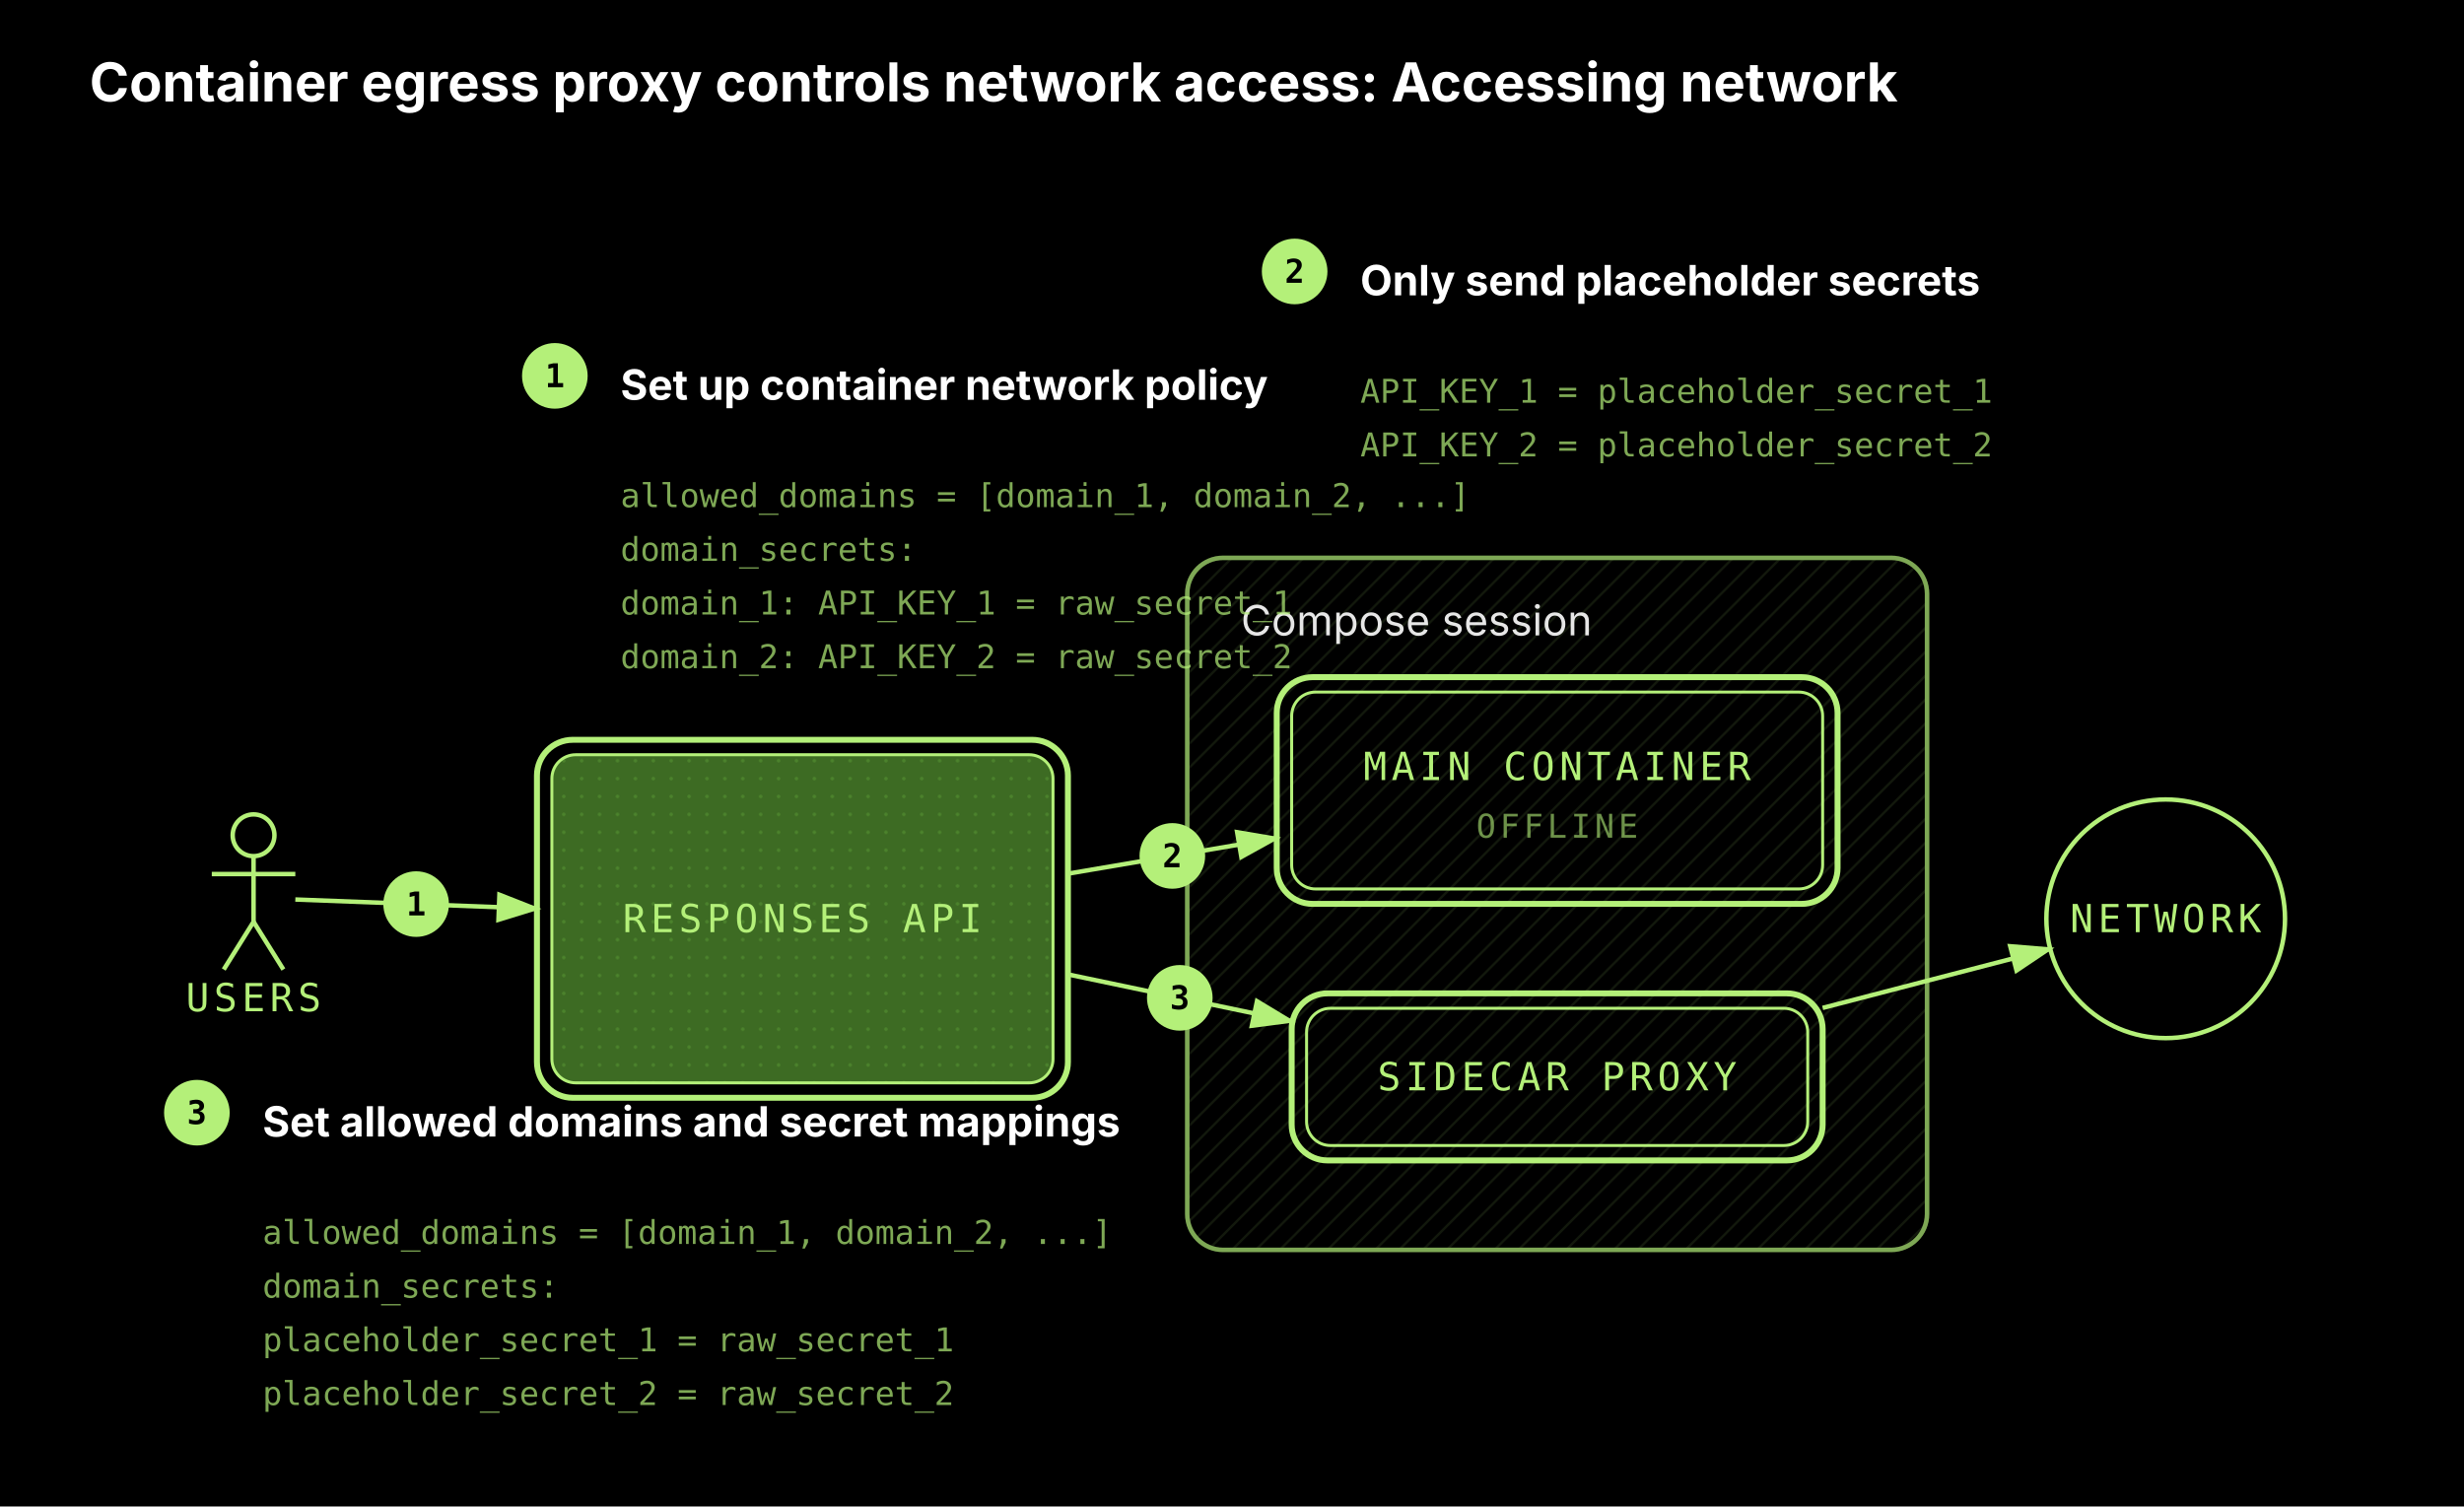
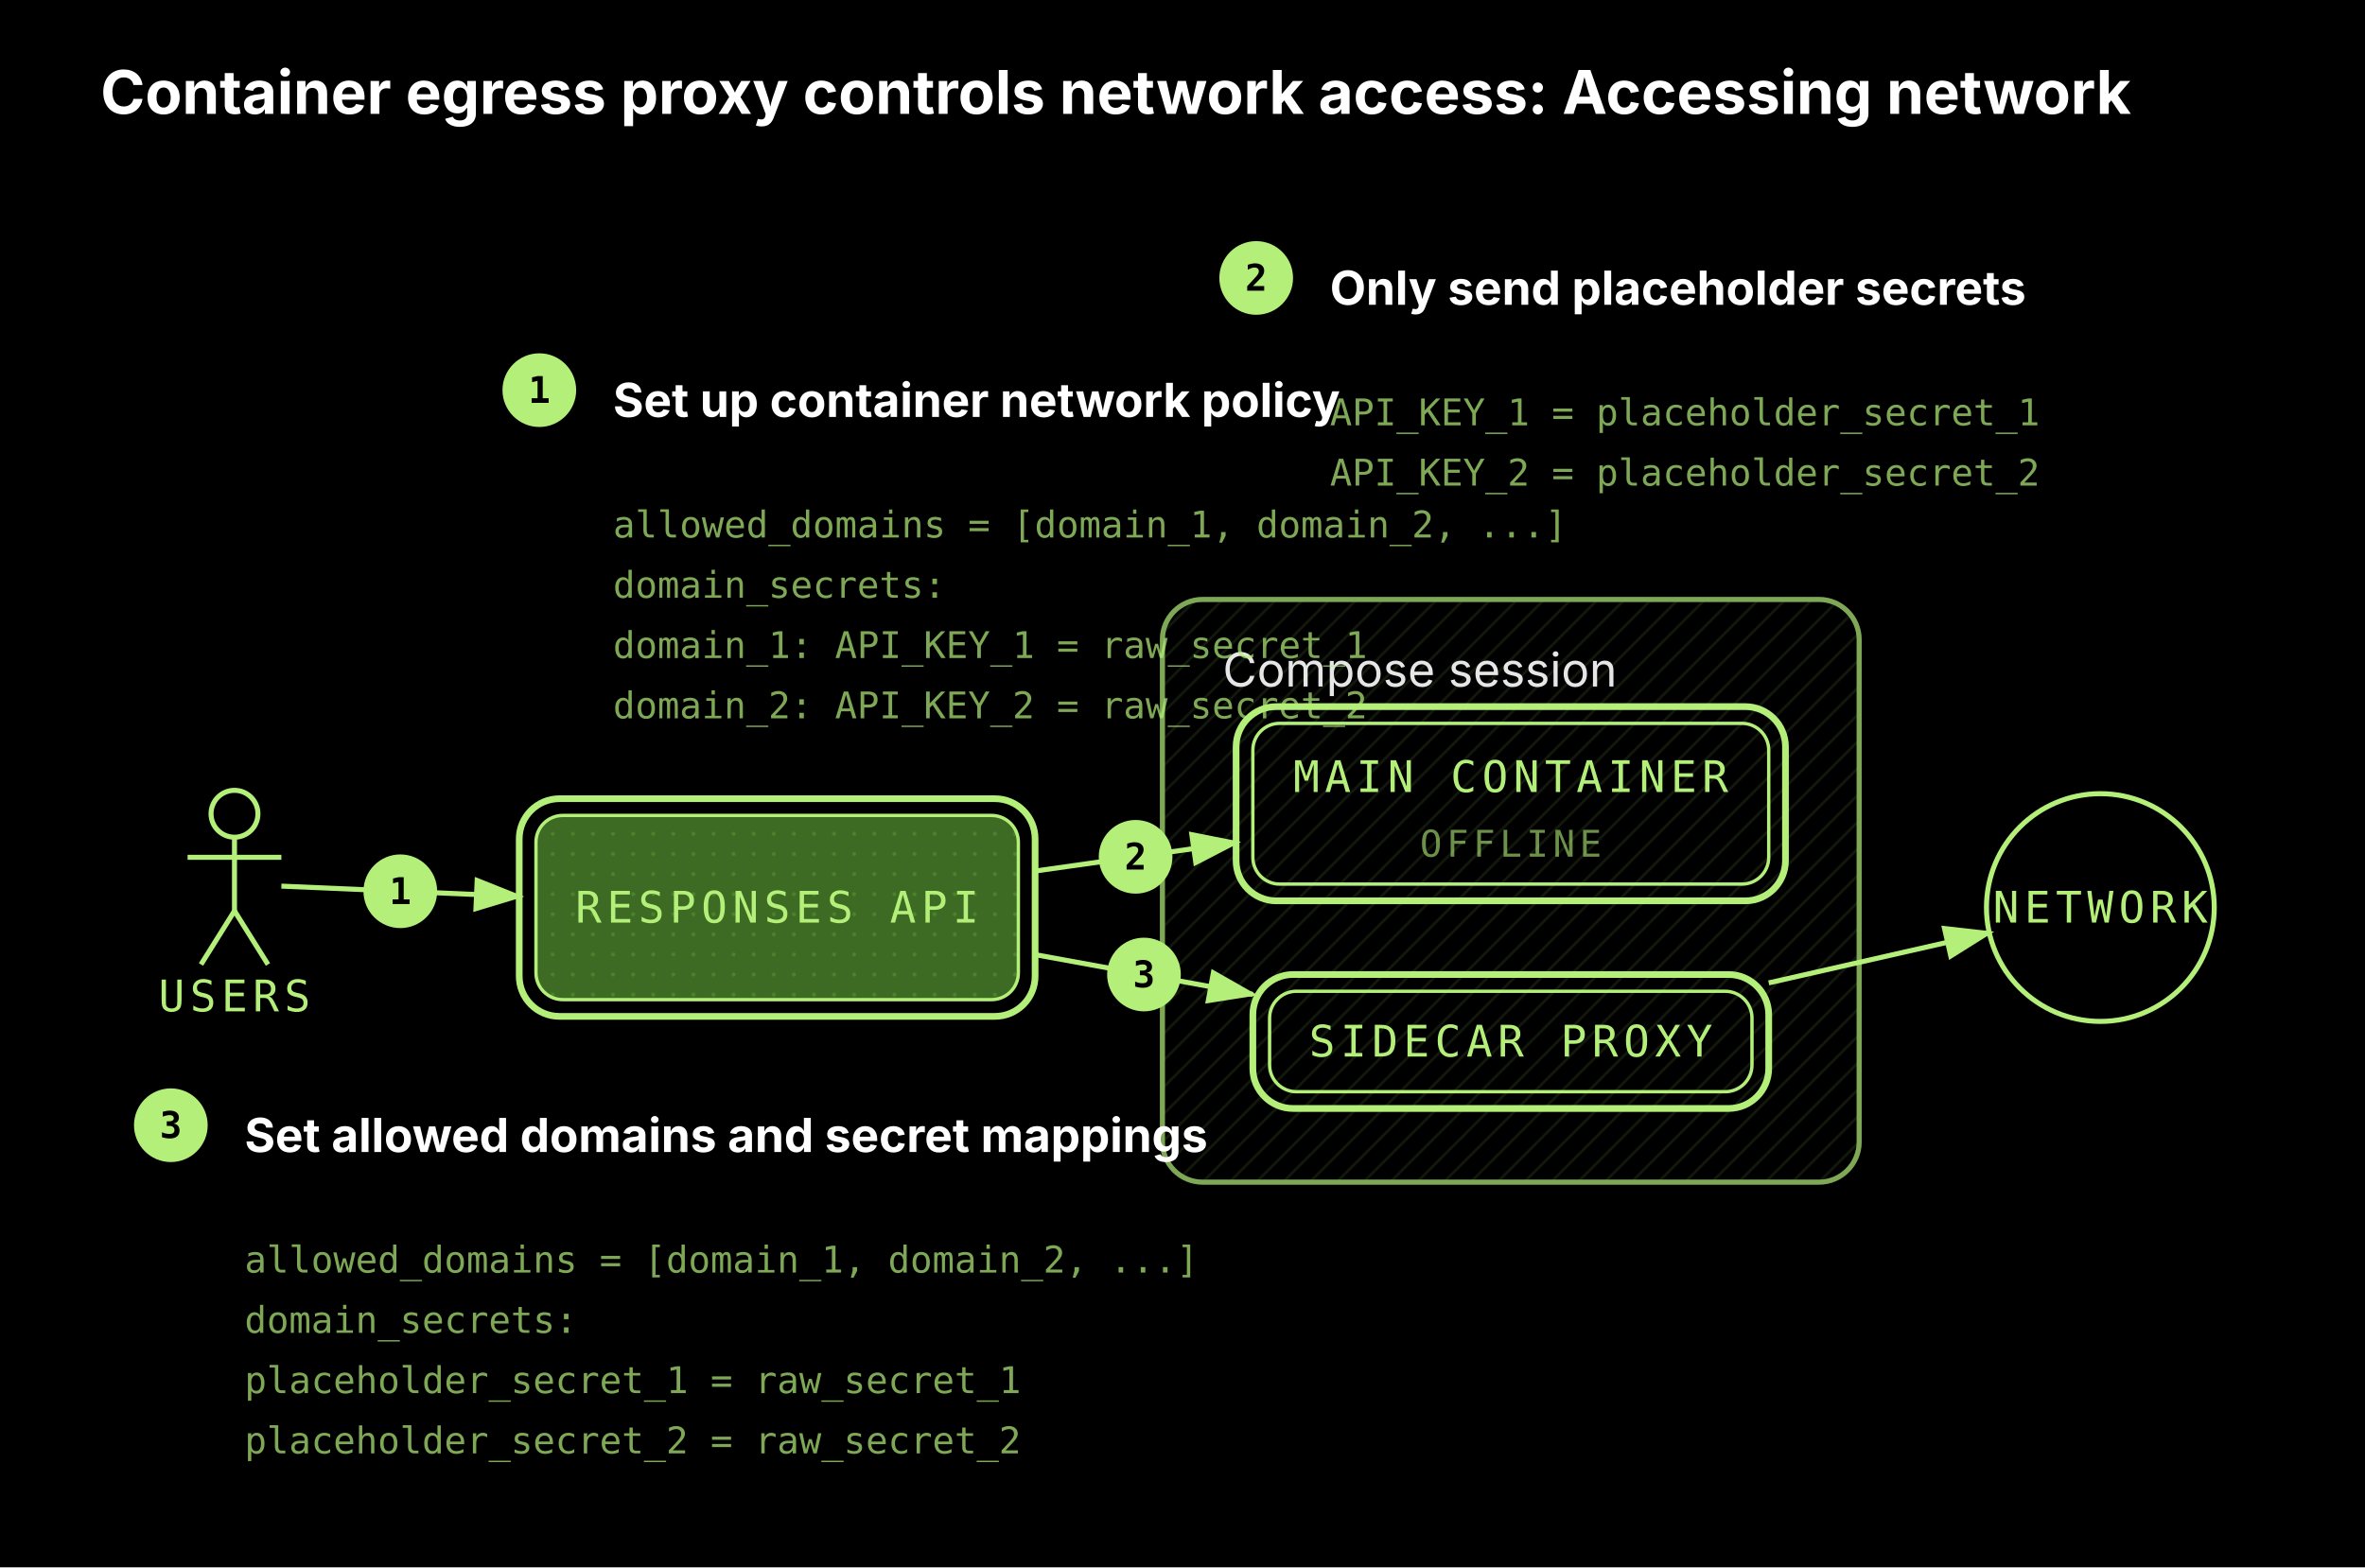
- <svg xmlns="http://www.w3.org/2000/svg" viewBox="0 0 826 505" width="826" height="505">
+ <svg xmlns="http://www.w3.org/2000/svg" viewBox="0 0 706 468" width="706" height="468">
  <defs>
    <pattern id="dotgrid" width="8" height="8" patternUnits="userSpaceOnUse">
      <rect width="8" height="8" fill="#000000" />
      <circle cx="4" cy="4" r="0.8" fill="#b4f079" opacity="0.7" />
    </pattern>
    <pattern id="crosshatch" width="8" height="8" patternUnits="userSpaceOnUse">
      <rect width="8" height="8" fill="#000000" />
      <path d="M0 8L8 0M-1 1L1 -1M7 9L9 7" stroke="#b4f079" stroke-width="0.8" opacity="0.2" />
    </pattern>
    <pattern id="hero" width="6" height="6" patternUnits="userSpaceOnUse">
      <rect width="6" height="6" fill="#3d6b23" />
      <circle cx="3" cy="3" r="0.6" fill="#5a9a35" opacity="0.5" />
    </pattern>
    <marker id="arrowhead" markerWidth="10" markerHeight="7" refX="9" refY="3.5" orient="auto" markerUnits="strokeWidth">
      <polygon points="0 0, 10 3.5, 0 7" fill="#b4f079" />
    </marker>
    <marker id="arrowhead-reverse" markerWidth="10" markerHeight="7" refX="1" refY="3.5" orient="auto" markerUnits="strokeWidth">
      <polygon points="10 0, 0 3.5, 10 7" fill="#b4f079" />
    </marker>
  </defs>
  <rect width="100%" height="100%" fill="#000000" />
  <g class="diagram">
    <text x="30" y="34" font-family="'Inter', 'Helvetica Neue', Arial, sans-serif" font-size="18" fill="#ffffff" font-weight="700">Container egress proxy controls network access: Accessing network</text>
-     <rect x="398" y="187" width="248" height="232" rx="12" fill="url(#crosshatch)" stroke="#b4f079" stroke-width="1.5" opacity="0.5" />
-     <rect x="398" y="187" width="248" height="232" rx="12" fill="none" stroke="#b4f079" stroke-width="1.5" opacity="0.4" />
-     <text x="416" y="213" font-family="'Inter', 'Helvetica Neue', Arial, sans-serif" font-size="14" fill="#ffffff" opacity="0.9">Compose session</text>
-     <line x1="99" y1="301.533" x2="180" y2="304.614" stroke="#b4f079" stroke-width="1.5" marker-end="url(#arrowhead)" />
-     <circle cx="139.5" cy="303.073" r="11" fill="#b4f079" stroke="none" />
-     <text x="139.5" y="303.073" font-family="'JetBrains Mono', 'Fira Code', 'SF Mono', 'Cascadia Code', monospace" font-size="11" fill="#000000" text-anchor="middle" dominant-baseline="central" font-weight="700">1</text>
-     <line x1="358" y1="292.874" x2="428" y2="280.976" stroke="#b4f079" stroke-width="1.5" marker-end="url(#arrowhead)" />
-     <circle cx="393" cy="286.925" r="11" fill="#b4f079" stroke="none" />
-     <text x="393" y="286.925" font-family="'JetBrains Mono', 'Fira Code', 'SF Mono', 'Cascadia Code', monospace" font-size="11" fill="#000000" text-anchor="middle" dominant-baseline="central" font-weight="700">2</text>
-     <line x1="358" y1="326.644" x2="433" y2="342.356" stroke="#b4f079" stroke-width="1.5" marker-end="url(#arrowhead)" />
-     <circle cx="395.5" cy="334.5" r="11" fill="#b4f079" stroke="none" />
-     <text x="395.5" y="334.5" font-family="'JetBrains Mono', 'Fira Code', 'SF Mono', 'Cascadia Code', monospace" font-size="11" fill="#000000" text-anchor="middle" dominant-baseline="central" font-weight="700">3</text>
-     <line x1="611" y1="337.877" x2="687.285" y2="318.058" stroke="#b4f079" stroke-width="1.5" marker-end="url(#arrowhead)" />
-     <circle cx="85" cy="280" r="7" fill="none" stroke="#b4f079" stroke-width="1.5" />
-     <line x1="85" y1="287" x2="85" y2="309" stroke="#b4f079" stroke-width="1.5" />
-     <line x1="71" y1="293" x2="99" y2="293" stroke="#b4f079" stroke-width="1.5" />
-     <line x1="85" y1="309" x2="75" y2="325" stroke="#b4f079" stroke-width="1.5" />
-     <line x1="85" y1="309" x2="95" y2="325" stroke="#b4f079" stroke-width="1.5" />
-     <text x="85" y="339" font-family="'JetBrains Mono', 'Fira Code', 'SF Mono', 'Cascadia Code', monospace" font-size="13" fill="#b4f079" text-anchor="middle" letter-spacing="0.12em">USERS</text>
-     <rect x="180" y="248" width="178" height="120" rx="12" fill="none" stroke="#b4f079" stroke-width="2" />
-     <rect x="185" y="253" width="168" height="110" rx="8" fill="url(#hero)" stroke="#b4f079" stroke-width="1" />
-     <text x="269" y="308" font-family="'JetBrains Mono', 'Fira Code', 'SF Mono', 'Cascadia Code', monospace" font-size="13" fill="#b4f079" text-anchor="middle" dominant-baseline="central" letter-spacing="0.12em">RESPONSES API</text>
-     <circle cx="726" cy="308" r="40" fill="transparent" stroke="#b4f079" stroke-width="1.5" />
-     <text x="726" y="308" font-family="'JetBrains Mono', 'Fira Code', 'SF Mono', 'Cascadia Code', monospace" font-size="13" fill="#b4f079" text-anchor="middle" dominant-baseline="central" letter-spacing="0.12em">NETWORK</text>
-     <rect x="428" y="227" width="188" height="76" rx="12" fill="none" stroke="#b4f079" stroke-width="2" />
-     <rect x="433" y="232" width="178" height="66" rx="8" fill="transparent" stroke="#b4f079" stroke-width="1" />
-     <text x="522" y="257" font-family="'JetBrains Mono', 'Fira Code', 'SF Mono', 'Cascadia Code', monospace" font-size="13" fill="#b4f079" text-anchor="middle" dominant-baseline="central" letter-spacing="0.12em">MAIN CONTAINER</text>
-     <text x="522" y="277" font-family="'JetBrains Mono', 'Fira Code', 'SF Mono', 'Cascadia Code', monospace" font-size="11" fill="#b4f079" opacity="0.6" text-anchor="middle" dominant-baseline="central" letter-spacing="0.12em">OFFLINE</text>
-     <rect x="433" y="333" width="178" height="56" rx="12" fill="none" stroke="#b4f079" stroke-width="2" />
-     <rect x="438" y="338" width="168" height="46" rx="8" fill="transparent" stroke="#b4f079" stroke-width="1" />
-     <text x="522" y="361" font-family="'JetBrains Mono', 'Fira Code', 'SF Mono', 'Cascadia Code', monospace" font-size="13" fill="#b4f079" text-anchor="middle" dominant-baseline="central" letter-spacing="0.12em">SIDECAR PROXY</text>
-     <circle cx="186" cy="126" r="11" fill="#b4f079" stroke="none" />
-     <text x="186" y="126" font-family="'JetBrains Mono', 'Fira Code', 'SF Mono', 'Cascadia Code', monospace" font-size="11" fill="#000000" text-anchor="middle" dominant-baseline="central" font-weight="700">1</text>
-     <text x="208" y="134" font-family="'Inter', 'Helvetica Neue', Arial, sans-serif" font-size="14" fill="#ffffff" font-weight="700">Set up container network policy</text>
-     <text x="208" y="170" font-family="'JetBrains Mono', 'Fira Code', 'SF Mono', 'Cascadia Code', monospace" font-size="11" fill="#b4f079" opacity="0.7">allowed_domains = [domain_1, domain_2, ...]</text>
-     <text x="208" y="188" font-family="'JetBrains Mono', 'Fira Code', 'SF Mono', 'Cascadia Code', monospace" font-size="11" fill="#b4f079" opacity="0.7">domain_secrets:</text>
-     <text x="208" y="206" font-family="'JetBrains Mono', 'Fira Code', 'SF Mono', 'Cascadia Code', monospace" font-size="11" fill="#b4f079" opacity="0.7">  domain_1: API_KEY_1 = raw_secret_1</text>
-     <text x="208" y="224" font-family="'JetBrains Mono', 'Fira Code', 'SF Mono', 'Cascadia Code', monospace" font-size="11" fill="#b4f079" opacity="0.7">  domain_2: API_KEY_2 = raw_secret_2</text>
-     <circle cx="434" cy="91" r="11" fill="#b4f079" stroke="none" />
-     <text x="434" y="91" font-family="'JetBrains Mono', 'Fira Code', 'SF Mono', 'Cascadia Code', monospace" font-size="11" fill="#000000" text-anchor="middle" dominant-baseline="central" font-weight="700">2</text>
-     <text x="456" y="99" font-family="'Inter', 'Helvetica Neue', Arial, sans-serif" font-size="14" fill="#ffffff" font-weight="700">Only send placeholder secrets</text>
-     <text x="456" y="135" font-family="'JetBrains Mono', 'Fira Code', 'SF Mono', 'Cascadia Code', monospace" font-size="11" fill="#b4f079" opacity="0.7">API_KEY_1 = placeholder_secret_1</text>
-     <text x="456" y="153" font-family="'JetBrains Mono', 'Fira Code', 'SF Mono', 'Cascadia Code', monospace" font-size="11" fill="#b4f079" opacity="0.7">API_KEY_2 = placeholder_secret_2</text>
-     <circle cx="66" cy="373" r="11" fill="#b4f079" stroke="none" />
-     <text x="66" y="373" font-family="'JetBrains Mono', 'Fira Code', 'SF Mono', 'Cascadia Code', monospace" font-size="11" fill="#000000" text-anchor="middle" dominant-baseline="central" font-weight="700">3</text>
-     <text x="88" y="381" font-family="'Inter', 'Helvetica Neue', Arial, sans-serif" font-size="14" fill="#ffffff" font-weight="700">Set allowed domains and secret mappings</text>
-     <text x="88" y="417" font-family="'JetBrains Mono', 'Fira Code', 'SF Mono', 'Cascadia Code', monospace" font-size="11" fill="#b4f079" opacity="0.7">allowed_domains = [domain_1, domain_2, ...]</text>
-     <text x="88" y="435" font-family="'JetBrains Mono', 'Fira Code', 'SF Mono', 'Cascadia Code', monospace" font-size="11" fill="#b4f079" opacity="0.7">domain_secrets:</text>
-     <text x="88" y="453" font-family="'JetBrains Mono', 'Fira Code', 'SF Mono', 'Cascadia Code', monospace" font-size="11" fill="#b4f079" opacity="0.7">  placeholder_secret_1 = raw_secret_1</text>
-     <text x="88" y="471" font-family="'JetBrains Mono', 'Fira Code', 'SF Mono', 'Cascadia Code', monospace" font-size="11" fill="#b4f079" opacity="0.7">  placeholder_secret_2 = raw_secret_2</text>
+     <rect x="347" y="179" width="208" height="174" rx="12" fill="url(#crosshatch)" stroke="#b4f079" stroke-width="1.5" opacity="0.5" />
+     <rect x="347" y="179" width="208" height="174" rx="12" fill="none" stroke="#b4f079" stroke-width="1.5" opacity="0.4" />
+     <text x="365" y="205" font-family="'Inter', 'Helvetica Neue', Arial, sans-serif" font-size="14" fill="#ffffff" opacity="0.9">Compose session</text>
+     <line x1="84" y1="264.605" x2="155" y2="267.673" stroke="#b4f079" stroke-width="1.5" marker-end="url(#arrowhead)" />
+     <circle cx="119.5" cy="266.139" r="11" fill="#b4f079" stroke="none" />
+     <text x="119.5" y="266.139" font-family="'JetBrains Mono', 'Fira Code', 'SF Mono', 'Cascadia Code', monospace" font-size="11" fill="#000000" text-anchor="middle" dominant-baseline="central" font-weight="700">1</text>
+     <line x1="309" y1="260.1" x2="369" y2="251.607" stroke="#b4f079" stroke-width="1.5" marker-end="url(#arrowhead)" />
+     <circle cx="339" cy="255.854" r="11" fill="#b4f079" stroke="none" />
+     <text x="339" y="255.854" font-family="'JetBrains Mono', 'Fira Code', 'SF Mono', 'Cascadia Code', monospace" font-size="11" fill="#000000" text-anchor="middle" dominant-baseline="central" font-weight="700">2</text>
+     <line x1="309" y1="285.064" x2="374" y2="296.936" stroke="#b4f079" stroke-width="1.5" marker-end="url(#arrowhead)" />
+     <circle cx="341.5" cy="291" r="11" fill="#b4f079" stroke="none" />
+     <text x="341.5" y="291" font-family="'JetBrains Mono', 'Fira Code', 'SF Mono', 'Cascadia Code', monospace" font-size="11" fill="#000000" text-anchor="middle" dominant-baseline="central" font-weight="700">3</text>
+     <line x1="528" y1="293.5" x2="593.845" y2="278.535" stroke="#b4f079" stroke-width="1.5" marker-end="url(#arrowhead)" />
+     <circle cx="70" cy="243" r="7" fill="none" stroke="#b4f079" stroke-width="1.5" />
+     <line x1="70" y1="250" x2="70" y2="272" stroke="#b4f079" stroke-width="1.5" />
+     <line x1="56" y1="256" x2="84" y2="256" stroke="#b4f079" stroke-width="1.5" />
+     <line x1="70" y1="272" x2="60" y2="288" stroke="#b4f079" stroke-width="1.5" />
+     <line x1="70" y1="272" x2="80" y2="288" stroke="#b4f079" stroke-width="1.5" />
+     <text x="70" y="302" font-family="'JetBrains Mono', 'Fira Code', 'SF Mono', 'Cascadia Code', monospace" font-size="13" fill="#b4f079" text-anchor="middle" letter-spacing="0.12em">USERS</text>
+     <rect x="155" y="238.5" width="154" height="65" rx="12" fill="none" stroke="#b4f079" stroke-width="2" />
+     <rect x="160" y="243.5" width="144" height="55" rx="8" fill="url(#hero)" stroke="#b4f079" stroke-width="1" />
+     <text x="232" y="271" font-family="'JetBrains Mono', 'Fira Code', 'SF Mono', 'Cascadia Code', monospace" font-size="13" fill="#b4f079" text-anchor="middle" dominant-baseline="central" letter-spacing="0.12em">RESPONSES API</text>
+     <circle cx="627" cy="271" r="34" fill="transparent" stroke="#b4f079" stroke-width="1.5" />
+     <text x="627" y="271" font-family="'JetBrains Mono', 'Fira Code', 'SF Mono', 'Cascadia Code', monospace" font-size="13" fill="#b4f079" text-anchor="middle" dominant-baseline="central" letter-spacing="0.12em">NETWORK</text>
+     <rect x="369" y="211" width="164" height="58" rx="12" fill="none" stroke="#b4f079" stroke-width="2" />
+     <rect x="374" y="216" width="154" height="48" rx="8" fill="transparent" stroke="#b4f079" stroke-width="1" />
+     <text x="451" y="232" font-family="'JetBrains Mono', 'Fira Code', 'SF Mono', 'Cascadia Code', monospace" font-size="13" fill="#b4f079" text-anchor="middle" dominant-baseline="central" letter-spacing="0.12em">MAIN CONTAINER</text>
+     <text x="451" y="252" font-family="'JetBrains Mono', 'Fira Code', 'SF Mono', 'Cascadia Code', monospace" font-size="11" fill="#b4f079" opacity="0.6" text-anchor="middle" dominant-baseline="central" letter-spacing="0.12em">OFFLINE</text>
+     <rect x="374" y="291" width="154" height="40" rx="12" fill="none" stroke="#b4f079" stroke-width="2" />
+     <rect x="379" y="296" width="144" height="30" rx="8" fill="transparent" stroke="#b4f079" stroke-width="1" />
+     <text x="451" y="311" font-family="'JetBrains Mono', 'Fira Code', 'SF Mono', 'Cascadia Code', monospace" font-size="13" fill="#b4f079" text-anchor="middle" dominant-baseline="central" letter-spacing="0.12em">SIDECAR PROXY</text>
+     <circle cx="161" cy="116.5" r="11" fill="#b4f079" stroke="none" />
+     <text x="161" y="116.5" font-family="'JetBrains Mono', 'Fira Code', 'SF Mono', 'Cascadia Code', monospace" font-size="11" fill="#000000" text-anchor="middle" dominant-baseline="central" font-weight="700">1</text>
+     <text x="183" y="124.5" font-family="'Inter', 'Helvetica Neue', Arial, sans-serif" font-size="14" fill="#ffffff" font-weight="700">Set up container network policy</text>
+     <text x="183" y="160.5" font-family="'JetBrains Mono', 'Fira Code', 'SF Mono', 'Cascadia Code', monospace" font-size="11" fill="#b4f079" opacity="0.7">allowed_domains = [domain_1, domain_2, ...]</text>
+     <text x="183" y="178.5" font-family="'JetBrains Mono', 'Fira Code', 'SF Mono', 'Cascadia Code', monospace" font-size="11" fill="#b4f079" opacity="0.7">domain_secrets:</text>
+     <text x="183" y="196.5" font-family="'JetBrains Mono', 'Fira Code', 'SF Mono', 'Cascadia Code', monospace" font-size="11" fill="#b4f079" opacity="0.7">  domain_1: API_KEY_1 = raw_secret_1</text>
+     <text x="183" y="214.5" font-family="'JetBrains Mono', 'Fira Code', 'SF Mono', 'Cascadia Code', monospace" font-size="11" fill="#b4f079" opacity="0.7">  domain_2: API_KEY_2 = raw_secret_2</text>
+     <circle cx="375" cy="83" r="11" fill="#b4f079" stroke="none" />
+     <text x="375" y="83" font-family="'JetBrains Mono', 'Fira Code', 'SF Mono', 'Cascadia Code', monospace" font-size="11" fill="#000000" text-anchor="middle" dominant-baseline="central" font-weight="700">2</text>
+     <text x="397" y="91" font-family="'Inter', 'Helvetica Neue', Arial, sans-serif" font-size="14" fill="#ffffff" font-weight="700">Only send placeholder secrets</text>
+     <text x="397" y="127" font-family="'JetBrains Mono', 'Fira Code', 'SF Mono', 'Cascadia Code', monospace" font-size="11" fill="#b4f079" opacity="0.7">API_KEY_1 = placeholder_secret_1</text>
+     <text x="397" y="145" font-family="'JetBrains Mono', 'Fira Code', 'SF Mono', 'Cascadia Code', monospace" font-size="11" fill="#b4f079" opacity="0.7">API_KEY_2 = placeholder_secret_2</text>
+     <circle cx="51" cy="336" r="11" fill="#b4f079" stroke="none" />
+     <text x="51" y="336" font-family="'JetBrains Mono', 'Fira Code', 'SF Mono', 'Cascadia Code', monospace" font-size="11" fill="#000000" text-anchor="middle" dominant-baseline="central" font-weight="700">3</text>
+     <text x="73" y="344" font-family="'Inter', 'Helvetica Neue', Arial, sans-serif" font-size="14" fill="#ffffff" font-weight="700">Set allowed domains and secret mappings</text>
+     <text x="73" y="380" font-family="'JetBrains Mono', 'Fira Code', 'SF Mono', 'Cascadia Code', monospace" font-size="11" fill="#b4f079" opacity="0.7">allowed_domains = [domain_1, domain_2, ...]</text>
+     <text x="73" y="398" font-family="'JetBrains Mono', 'Fira Code', 'SF Mono', 'Cascadia Code', monospace" font-size="11" fill="#b4f079" opacity="0.7">domain_secrets:</text>
+     <text x="73" y="416" font-family="'JetBrains Mono', 'Fira Code', 'SF Mono', 'Cascadia Code', monospace" font-size="11" fill="#b4f079" opacity="0.7">  placeholder_secret_1 = raw_secret_1</text>
+     <text x="73" y="434" font-family="'JetBrains Mono', 'Fira Code', 'SF Mono', 'Cascadia Code', monospace" font-size="11" fill="#b4f079" opacity="0.7">  placeholder_secret_2 = raw_secret_2</text>
  </g>
</svg>
